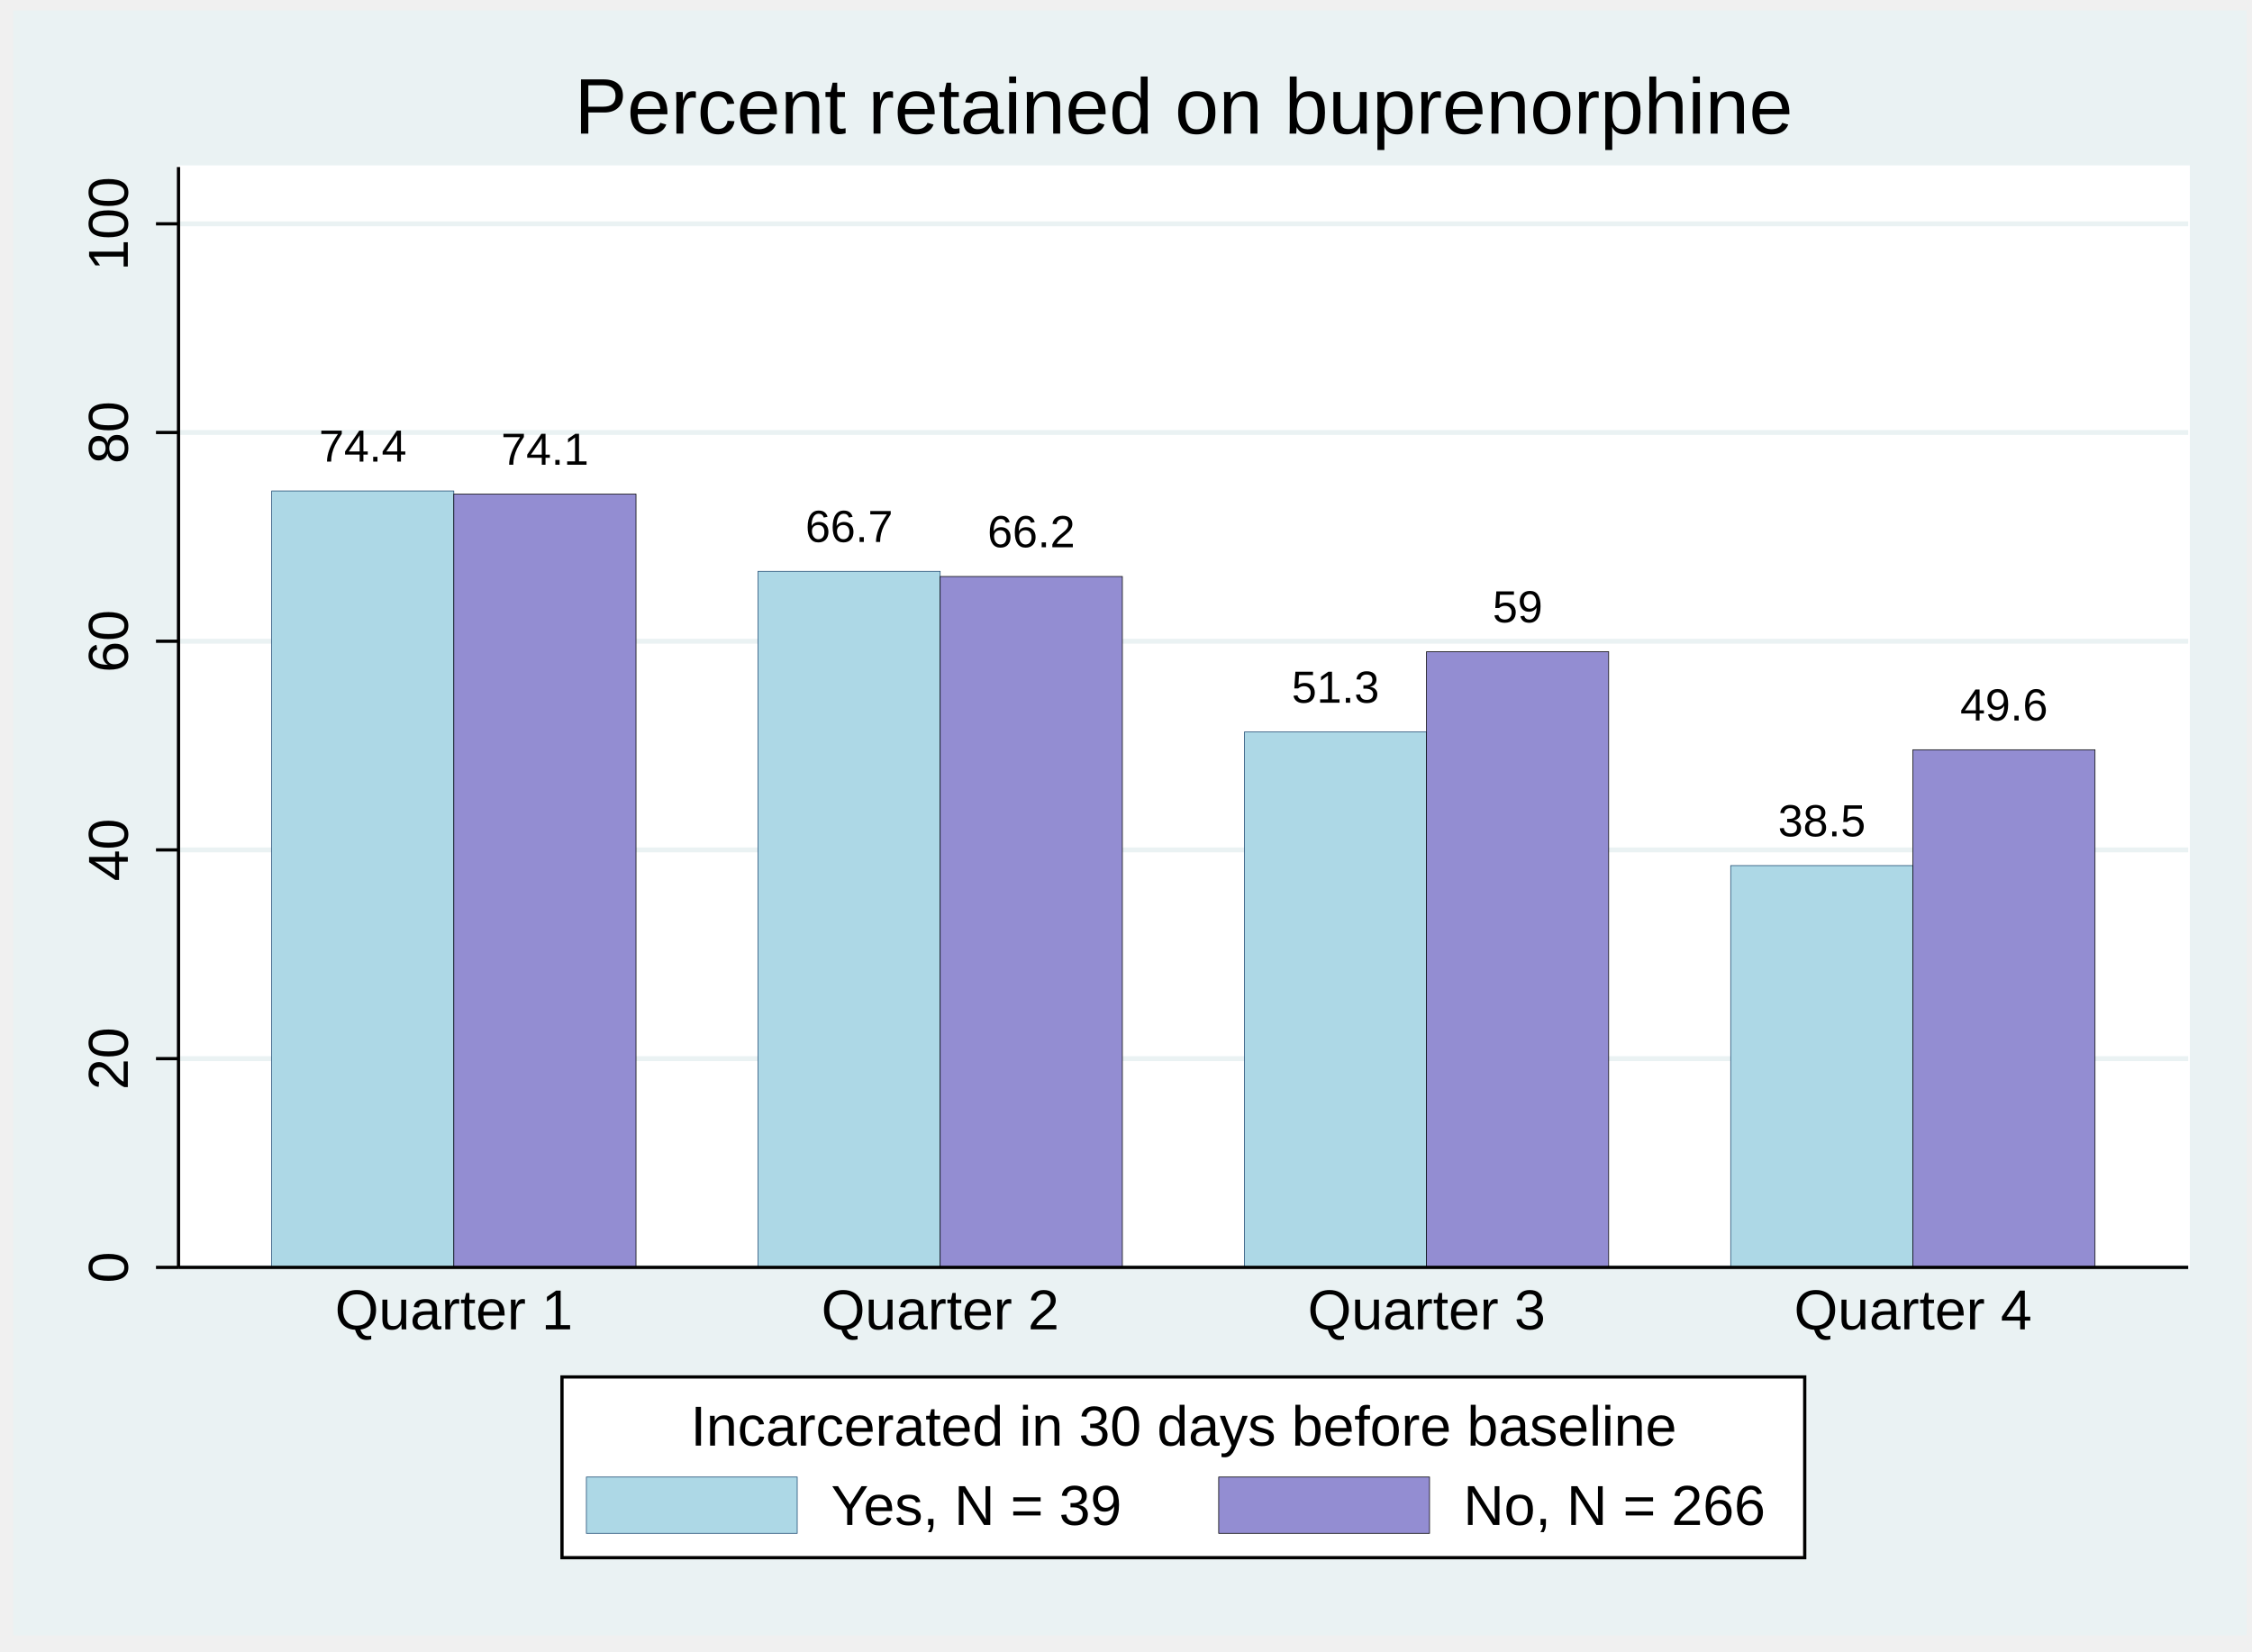
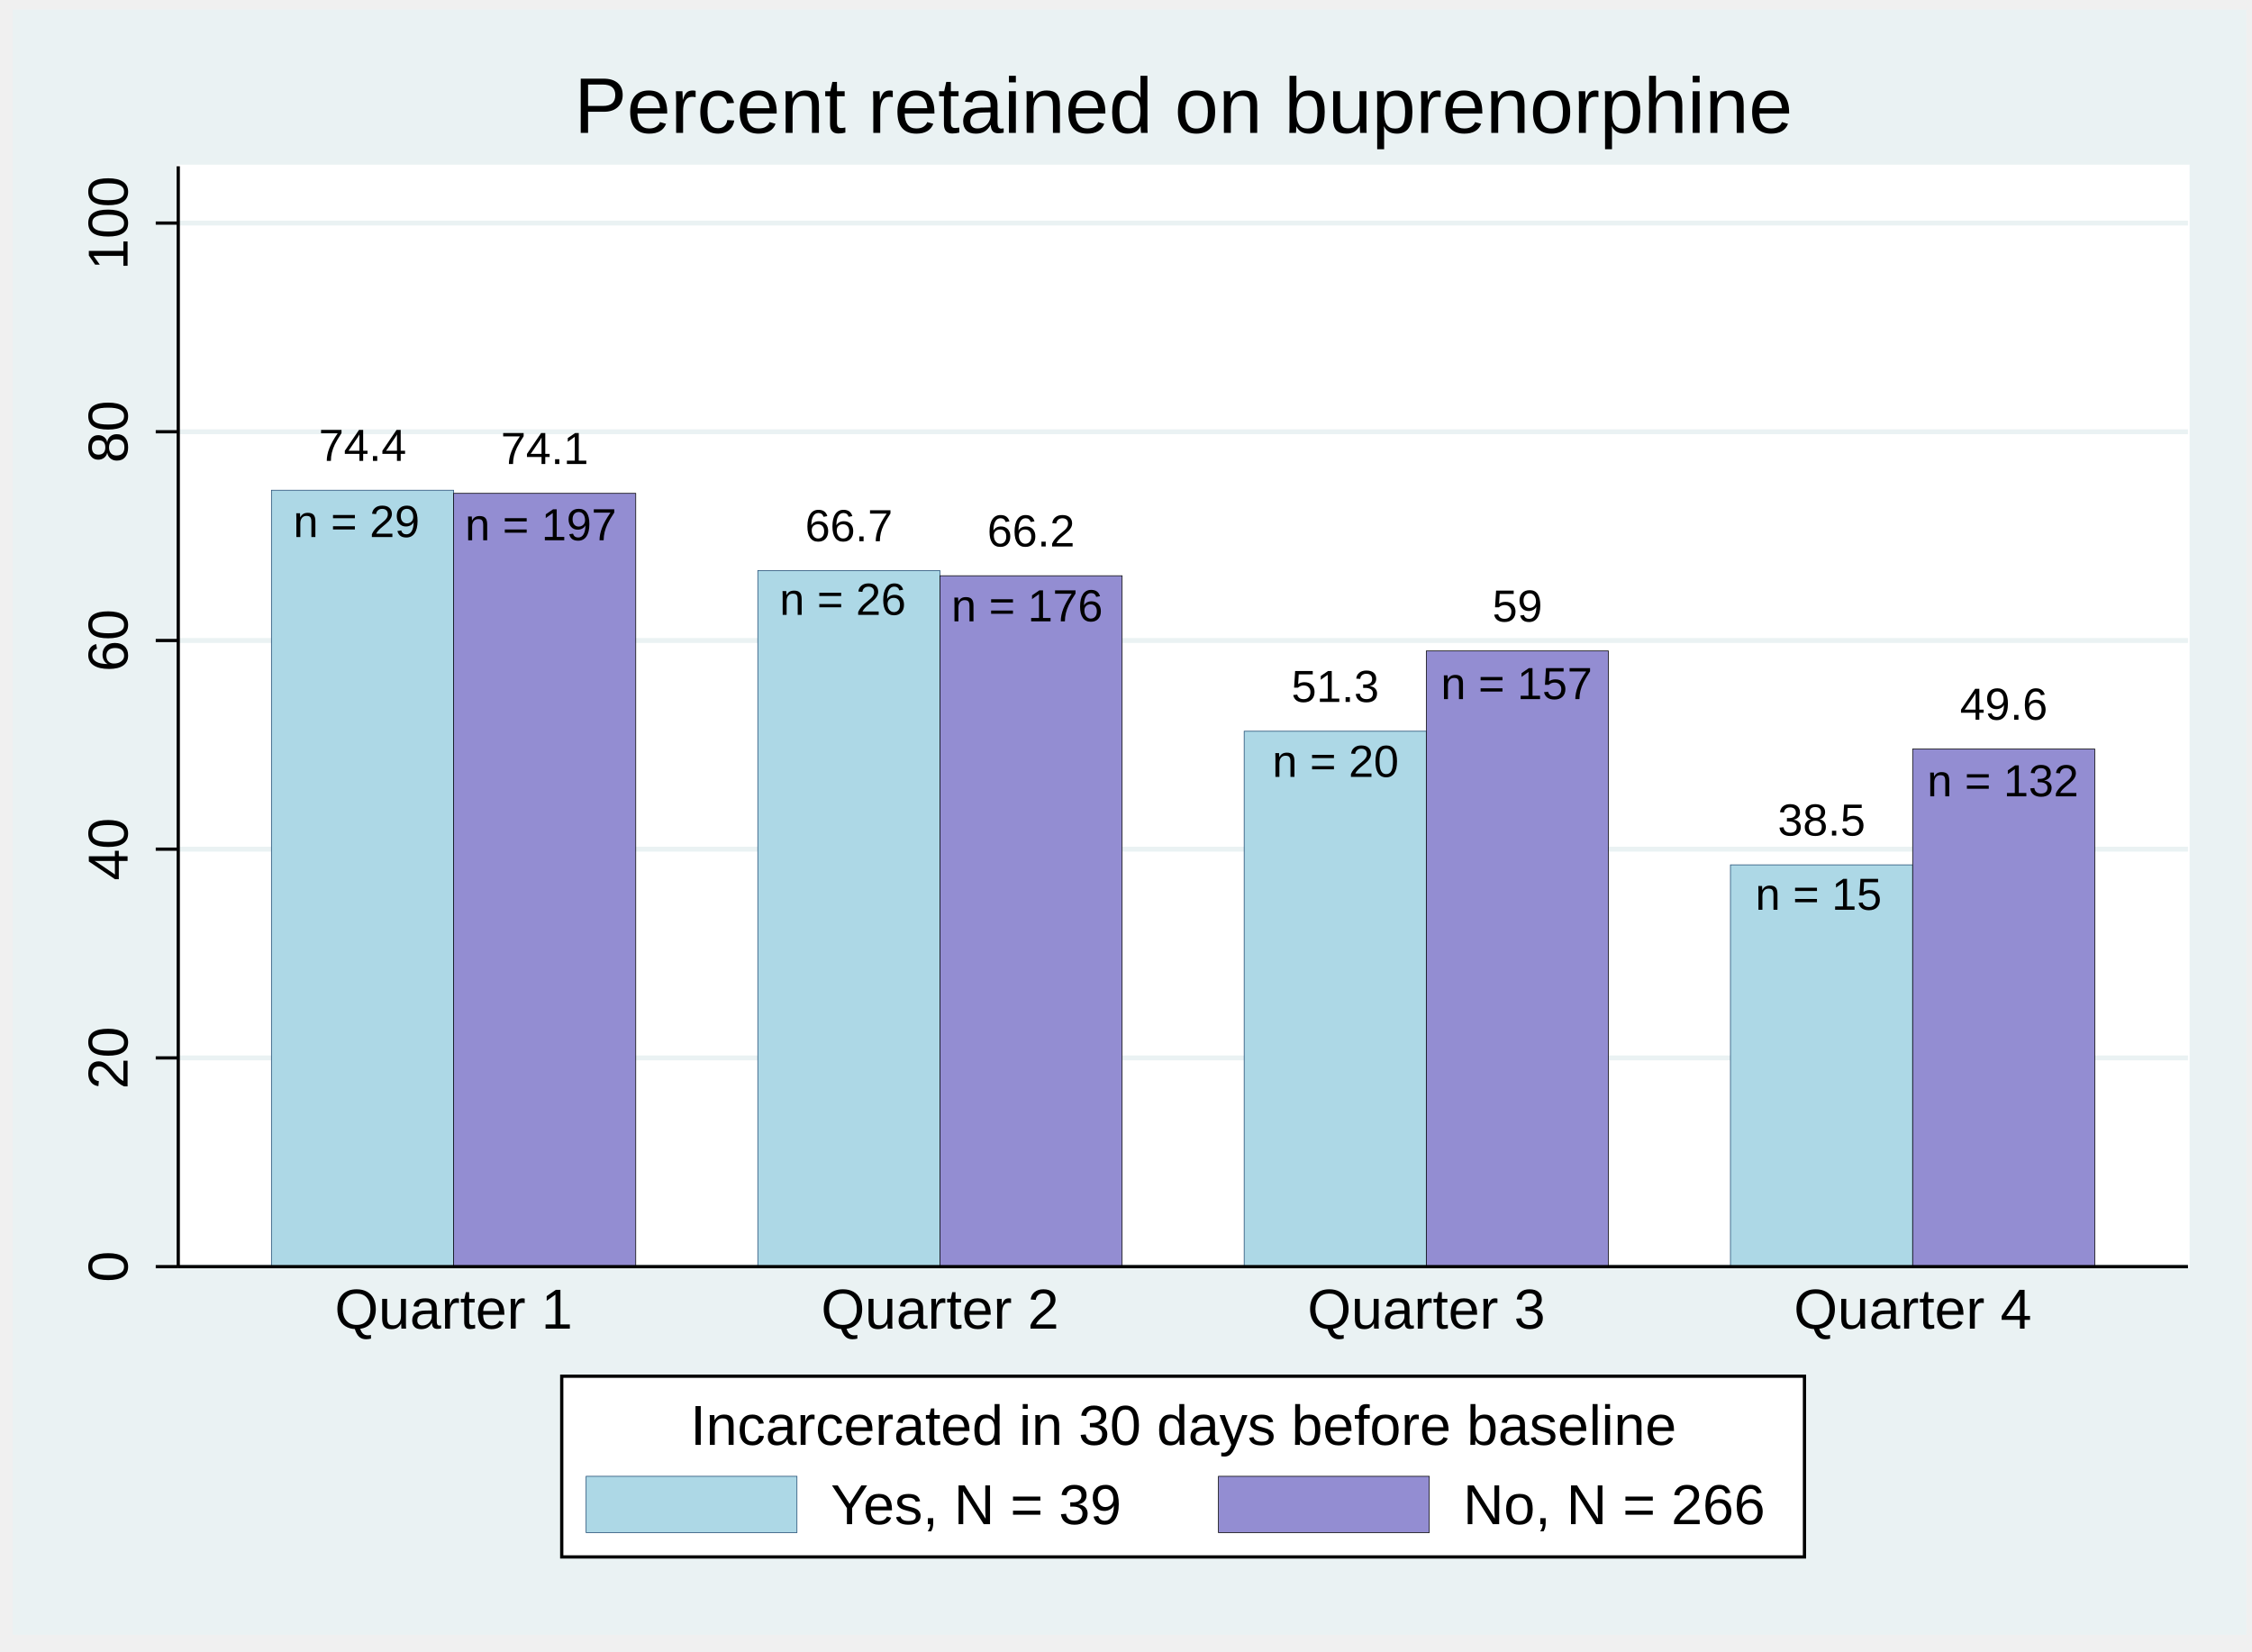
- <svg xmlns="http://www.w3.org/2000/svg" id="svg3336" version="1.1" xml:space="preserve" width="750" height="550" viewBox="0 0 750 550">
-   <defs id="defs3340" />
-   <g id="g3344" transform="matrix(0.015475,0,0,-0.015475,0,550)">
-     <path d="m 316.42,376.168 47998.501,0 0,34908 -47998.501,0 0,-34908 z" style="fill:#eaf2f3;fill-opacity:1;fill-rule:nonzero;stroke:#eaf2f3;stroke-width:69.816;stroke-linecap:butt;stroke-linejoin:miter;stroke-miterlimit:10;stroke-dasharray:none;stroke-opacity:1" id="path3346" />
-     <path d="m 3841.42,8264.668 43251.001,0 0,23682 -43251.001,0 0,-23682 z" style="fill:#ffffff;fill-opacity:1;fill-rule:nonzero;stroke:#ffffff;stroke-width:69.816;stroke-linecap:butt;stroke-linejoin:miter;stroke-miterlimit:10;stroke-dasharray:none;stroke-opacity:1" id="path3348" />
-     <path d="m 3841.42,8264.668 43251.001,0" style="fill:none;stroke:#eaf2f3;stroke-width:104.724;stroke-linecap:butt;stroke-linejoin:miter;stroke-miterlimit:10;stroke-dasharray:none;stroke-opacity:1" id="path3350" />
-     <path d="m 3841.42,12757.168 43251.001,0" style="fill:none;stroke:#eaf2f3;stroke-width:104.724;stroke-linecap:butt;stroke-linejoin:miter;stroke-miterlimit:10;stroke-dasharray:none;stroke-opacity:1" id="path3352" />
-     <path d="m 3841.42,17249.668 43251.001,0" style="fill:none;stroke:#eaf2f3;stroke-width:104.724;stroke-linecap:butt;stroke-linejoin:miter;stroke-miterlimit:10;stroke-dasharray:none;stroke-opacity:1" id="path3354" />
-     <path d="m 3841.42,21740.668 43251.001,0" style="fill:none;stroke:#eaf2f3;stroke-width:104.724;stroke-linecap:butt;stroke-linejoin:miter;stroke-miterlimit:10;stroke-dasharray:none;stroke-opacity:1" id="path3356" />
-     <path d="m 3841.42,26233.168 43251.001,0" style="fill:none;stroke:#eaf2f3;stroke-width:104.724;stroke-linecap:butt;stroke-linejoin:miter;stroke-miterlimit:10;stroke-dasharray:none;stroke-opacity:1" id="path3358" />
-     <path d="m 3841.42,30724.168 43251.001,0" style="fill:none;stroke:#eaf2f3;stroke-width:104.724;stroke-linecap:butt;stroke-linejoin:miter;stroke-miterlimit:10;stroke-dasharray:none;stroke-opacity:1" id="path3360" />
-     <path d="m 5846.92,8264.668 3919.5,0 0,16710 -3919.5,0 0,-16710 z" style="fill:#add8e6;fill-opacity:1;fill-rule:nonzero;stroke:#1a476f;stroke-width:14.545;stroke-linecap:butt;stroke-linejoin:miter;stroke-miterlimit:10;stroke-dasharray:none;stroke-opacity:1" id="path3362" />
-     <path d="m 9766.42,8264.668 3921.001,0 0,16642.5 -3921.001,0 0,-16642.5 z" style="fill:#938dd2;fill-opacity:1;fill-rule:nonzero;stroke:#000000;stroke-width:14.545;stroke-linecap:butt;stroke-linejoin:miter;stroke-miterlimit:10;stroke-dasharray:none;stroke-opacity:1" id="path3364" />
-     <path d="m 16313.921,8264.668 3919.5,0 0,14980.5 -3919.5,0 0,-14980.5 z" style="fill:#add8e6;fill-opacity:1;fill-rule:nonzero;stroke:#1a476f;stroke-width:14.545;stroke-linecap:butt;stroke-linejoin:miter;stroke-miterlimit:10;stroke-dasharray:none;stroke-opacity:1" id="path3366" />
-     <path d="m 20233.421,8264.668 3921,0 0,14869.5 -3921,0 0,-14869.5 z" style="fill:#938dd2;fill-opacity:1;fill-rule:nonzero;stroke:#000000;stroke-width:14.545;stroke-linecap:butt;stroke-linejoin:miter;stroke-miterlimit:10;stroke-dasharray:none;stroke-opacity:1" id="path3368" />
-     <path d="m 26780.921,8264.668 3919.5,0 0,11523 -3919.5,0 0,-11523 z" style="fill:#add8e6;fill-opacity:1;fill-rule:nonzero;stroke:#1a476f;stroke-width:14.545;stroke-linecap:butt;stroke-linejoin:miter;stroke-miterlimit:10;stroke-dasharray:none;stroke-opacity:1" id="path3370" />
-     <path d="m 30700.421,8264.668 3919.5,0 0,13251 -3919.5,0 0,-13251 z" style="fill:#938dd2;fill-opacity:1;fill-rule:nonzero;stroke:#000000;stroke-width:14.545;stroke-linecap:butt;stroke-linejoin:miter;stroke-miterlimit:10;stroke-dasharray:none;stroke-opacity:1" id="path3372" />
-     <path d="m 37246.421,8264.668 3921,0 0,8647.5 -3921,0 0,-8647.5 z" style="fill:#add8e6;fill-opacity:1;fill-rule:nonzero;stroke:#1a476f;stroke-width:14.545;stroke-linecap:butt;stroke-linejoin:miter;stroke-miterlimit:10;stroke-dasharray:none;stroke-opacity:1" id="path3374" />
-     <path d="m 41167.421,8264.668 3919.5,0 0,11140.5 -3919.5,0 0,-11140.5 z" style="fill:#938dd2;fill-opacity:1;fill-rule:nonzero;stroke:#000000;stroke-width:14.545;stroke-linecap:butt;stroke-linejoin:miter;stroke-miterlimit:10;stroke-dasharray:none;stroke-opacity:1" id="path3376" />
-     <g id="g3378" />
-     <g id="g3380" transform="matrix(1.5,0,0,1.5,316.4204,376.1679)">
-       <text transform="matrix(1,0,0,-1,4365.765,16820)" style="font-variant:normal;font-weight:normal;font-size:646px;font-family:Arial;-inkscape-font-specification:ArialMT;writing-mode:lr-tb;fill:#000000;fill-opacity:1;fill-rule:nonzero;stroke:none" id="text3382">
-         <tspan x="0 359.176 718.352 897.294" y="0" id="tspan3384">74.4</tspan>
-       </text>
-     </g>
-     <g id="g3386" />
-     <g id="g3388" transform="matrix(1.5,0,0,1.5,316.4204,376.1679)">
-       <text transform="matrix(1,0,0,-1,6978.765,16775)" style="font-variant:normal;font-weight:normal;font-size:646px;font-family:Arial;-inkscape-font-specification:ArialMT;writing-mode:lr-tb;fill:#000000;fill-opacity:1;fill-rule:nonzero;stroke:none" id="text3390">
-         <tspan x="0 359.176 718.352 897.294" y="0" id="tspan3392">74.1</tspan>
-       </text>
-     </g>
-     <g id="g3394" />
-     <g id="g3396" transform="matrix(1.5,0,0,1.5,316.4204,376.1679)">
-       <text transform="matrix(1,0,0,-1,11343.765,15667)" style="font-variant:normal;font-weight:normal;font-size:646px;font-family:Arial;-inkscape-font-specification:ArialMT;writing-mode:lr-tb;fill:#000000;fill-opacity:1;fill-rule:nonzero;stroke:none" id="text3398">
-         <tspan x="0 359.176 718.352 897.294" y="0" id="tspan3400">66.7</tspan>
-       </text>
-     </g>
-     <g id="g3402" />
-     <g id="g3404" transform="matrix(1.5,0,0,1.5,316.4204,376.1679)">
-       <text transform="matrix(1,0,0,-1,13956.765,15592)" style="font-variant:normal;font-weight:normal;font-size:646px;font-family:Arial;-inkscape-font-specification:ArialMT;writing-mode:lr-tb;fill:#000000;fill-opacity:1;fill-rule:nonzero;stroke:none" id="text3406">
-         <tspan x="0 359.176 718.352 897.294" y="0" id="tspan3408">66.2</tspan>
-       </text>
-     </g>
-     <g id="g3410" />
-     <g id="g3412" transform="matrix(1.5,0,0,1.5,316.4204,376.1679)">
-       <text transform="matrix(1,0,0,-1,18320.766,13361)" style="font-variant:normal;font-weight:normal;font-size:646px;font-family:Arial;-inkscape-font-specification:ArialMT;writing-mode:lr-tb;fill:#000000;fill-opacity:1;fill-rule:nonzero;stroke:none" id="text3414">
-         <tspan x="0 359.176 718.352 897.294" y="0" id="tspan3416">51.3</tspan>
-       </text>
-     </g>
-     <g id="g3418" />
-     <g id="g3420" transform="matrix(1.5,0,0,1.5,316.4204,376.1679)">
-       <text transform="matrix(1,0,0,-1,21203.824,14514)" style="font-variant:normal;font-weight:normal;font-size:646px;font-family:Arial;-inkscape-font-specification:ArialMT;writing-mode:lr-tb;fill:#000000;fill-opacity:1;fill-rule:nonzero;stroke:none" id="text3422">
-         <tspan x="0 359.176" y="0" id="tspan3424">59</tspan>
-       </text>
-     </g>
-     <g id="g3426" />
-     <g id="g3428" transform="matrix(1.5,0,0,1.5,316.4204,376.1679)">
-       <text transform="matrix(1,0,0,-1,25298.766,11444)" style="font-variant:normal;font-weight:normal;font-size:646px;font-family:Arial;-inkscape-font-specification:ArialMT;writing-mode:lr-tb;fill:#000000;fill-opacity:1;fill-rule:nonzero;stroke:none" id="text3430">
-         <tspan x="0 359.176 718.352 897.294" y="0" id="tspan3432">38.5</tspan>
-       </text>
-     </g>
-     <g id="g3434" />
-     <g id="g3436" transform="matrix(1.5,0,0,1.5,316.4204,376.1679)">
-       <text transform="matrix(1,0,0,-1,27912.766,13106)" style="font-variant:normal;font-weight:normal;font-size:646px;font-family:Arial;-inkscape-font-specification:ArialMT;writing-mode:lr-tb;fill:#000000;fill-opacity:1;fill-rule:nonzero;stroke:none" id="text3438">
-         <tspan x="0 359.176 718.352 897.294" y="0" id="tspan3440">49.6</tspan>
-       </text>
-     </g>
-     <path d="m 3841.42,8264.668 0,23682" style="fill:none;stroke:#000000;stroke-width:69.816;stroke-linecap:butt;stroke-linejoin:miter;stroke-miterlimit:10;stroke-dasharray:none;stroke-opacity:1" id="path3442" />
-     <path d="m 3841.42,8264.668 -484.5,0" style="fill:none;stroke:#000000;stroke-width:69.816;stroke-linecap:butt;stroke-linejoin:miter;stroke-miterlimit:10;stroke-dasharray:none;stroke-opacity:1" id="path3444" />
-     <g id="g3446" />
-     <g id="g3448" transform="matrix(1.5,0,0,1.5,316.4204,376.1679)">
-       <text transform="matrix(0,1,1,0,1623,5034.376)" style="font-variant:normal;font-weight:normal;font-size:808px;font-family:Arial;-inkscape-font-specification:ArialMT;writing-mode:lr-tb;fill:#000000;fill-opacity:1;fill-rule:nonzero;stroke:none" id="text3450">
-         <tspan x="0" y="0" id="tspan3452">0</tspan>
-       </text>
-     </g>
-     <path d="m 3841.42,12757.168 -484.5,0" style="fill:none;stroke:#000000;stroke-width:69.816;stroke-linecap:butt;stroke-linejoin:miter;stroke-miterlimit:10;stroke-dasharray:none;stroke-opacity:1" id="path3454" />
-     <g id="g3456" />
-     <g id="g3458" transform="matrix(1.5,0,0,1.5,316.4204,376.1679)">
-       <text transform="matrix(0,1,1,0,1623,7804.752)" style="font-variant:normal;font-weight:normal;font-size:808px;font-family:Arial;-inkscape-font-specification:ArialMT;writing-mode:lr-tb;fill:#000000;fill-opacity:1;fill-rule:nonzero;stroke:none" id="text3460">
-         <tspan x="0 449.248" y="0" id="tspan3462">20</tspan>
-       </text>
-     </g>
-     <path d="m 3841.42,17249.668 -484.5,0" style="fill:none;stroke:#000000;stroke-width:69.816;stroke-linecap:butt;stroke-linejoin:miter;stroke-miterlimit:10;stroke-dasharray:none;stroke-opacity:1" id="path3464" />
-     <g id="g3466" />
-     <g id="g3468" transform="matrix(1.5,0,0,1.5,316.4204,376.1679)">
-       <text transform="matrix(0,1,1,0,1623,10799.752)" style="font-variant:normal;font-weight:normal;font-size:808px;font-family:Arial;-inkscape-font-specification:ArialMT;writing-mode:lr-tb;fill:#000000;fill-opacity:1;fill-rule:nonzero;stroke:none" id="text3470">
-         <tspan x="0 449.248" y="0" id="tspan3472">40</tspan>
-       </text>
-     </g>
-     <path d="m 3841.42,21740.668 -484.5,0" style="fill:none;stroke:#000000;stroke-width:69.816;stroke-linecap:butt;stroke-linejoin:miter;stroke-miterlimit:10;stroke-dasharray:none;stroke-opacity:1" id="path3474" />
-     <g id="g3476" />
-     <g id="g3478" transform="matrix(1.5,0,0,1.5,316.4204,376.1679)">
-       <text transform="matrix(0,1,1,0,1623,13793.752)" style="font-variant:normal;font-weight:normal;font-size:808px;font-family:Arial;-inkscape-font-specification:ArialMT;writing-mode:lr-tb;fill:#000000;fill-opacity:1;fill-rule:nonzero;stroke:none" id="text3480">
-         <tspan x="0 449.248" y="0" id="tspan3482">60</tspan>
-       </text>
-     </g>
-     <path d="m 3841.42,26233.168 -484.5,0" style="fill:none;stroke:#000000;stroke-width:69.816;stroke-linecap:butt;stroke-linejoin:miter;stroke-miterlimit:10;stroke-dasharray:none;stroke-opacity:1" id="path3484" />
-     <g id="g3486" />
-     <g id="g3488" transform="matrix(1.5,0,0,1.5,316.4204,376.1679)">
-       <text transform="matrix(0,1,1,0,1623,16788.752)" style="font-variant:normal;font-weight:normal;font-size:808px;font-family:Arial;-inkscape-font-specification:ArialMT;writing-mode:lr-tb;fill:#000000;fill-opacity:1;fill-rule:nonzero;stroke:none" id="text3490">
-         <tspan x="0 449.248" y="0" id="tspan3492">80</tspan>
-       </text>
-     </g>
-     <path d="m 3841.42,30724.168 -484.5,0" style="fill:none;stroke:#000000;stroke-width:69.816;stroke-linecap:butt;stroke-linejoin:miter;stroke-miterlimit:10;stroke-dasharray:none;stroke-opacity:1" id="path3494" />
-     <g id="g3496" />
-     <g id="g3498" transform="matrix(1.5,0,0,1.5,316.4204,376.1679)">
-       <text transform="matrix(0,1,1,0,1623,19558.129)" style="font-variant:normal;font-weight:normal;font-size:808px;font-family:Arial;-inkscape-font-specification:ArialMT;writing-mode:lr-tb;fill:#000000;fill-opacity:1;fill-rule:nonzero;stroke:none" id="text3500">
-         <tspan x="0 449.248 898.496" y="0" id="tspan3502">100</tspan>
-       </text>
-     </g>
-     <path d="m 3841.42,8264.668 43251.001,0" style="fill:none;stroke:#000000;stroke-width:69.816;stroke-linecap:butt;stroke-linejoin:miter;stroke-miterlimit:10;stroke-dasharray:none;stroke-opacity:1" id="path3504" />
-     <g id="g3506" />
-     <g id="g3508" transform="matrix(1.5,0,0,1.5,316.4204,376.1679)">
-       <text transform="matrix(1,0,0,-1,4594.716,4370)" style="font-variant:normal;font-weight:normal;font-size:808px;font-family:Arial;-inkscape-font-specification:ArialMT;writing-mode:lr-tb;fill:#000000;fill-opacity:1;fill-rule:nonzero;stroke:none" id="text3510">
-         <tspan x="0 627.816 1077.064 1526.312 1795.376 2019.192 2468.44 2737.504 2961.32" y="0" id="tspan3512">Quarter 1</tspan>
-       </text>
-     </g>
-     <g id="g3514" />
-     <g id="g3516" transform="matrix(1.5,0,0,1.5,316.4204,376.1679)">
-       <text transform="matrix(1,0,0,-1,11572.716,4370)" style="font-variant:normal;font-weight:normal;font-size:808px;font-family:Arial;-inkscape-font-specification:ArialMT;writing-mode:lr-tb;fill:#000000;fill-opacity:1;fill-rule:nonzero;stroke:none" id="text3518">
-         <tspan x="0 627.816 1077.064 1526.312 1795.376 2019.192 2468.44 2737.504 2961.32" y="0" id="tspan3520">Quarter 2</tspan>
-       </text>
-     </g>
-     <g id="g3522" />
-     <g id="g3524" transform="matrix(1.5,0,0,1.5,316.4204,376.1679)">
-       <text transform="matrix(1,0,0,-1,18550.717,4370)" style="font-variant:normal;font-weight:normal;font-size:808px;font-family:Arial;-inkscape-font-specification:ArialMT;writing-mode:lr-tb;fill:#000000;fill-opacity:1;fill-rule:nonzero;stroke:none" id="text3526">
-         <tspan x="0 627.816 1077.064 1526.312 1795.376 2019.192 2468.44 2737.504 2961.32" y="0" id="tspan3528">Quarter 3</tspan>
-       </text>
-     </g>
-     <g id="g3530" />
-     <g id="g3532" transform="matrix(1.5,0,0,1.5,316.4204,376.1679)">
-       <text transform="matrix(1,0,0,-1,25528.717,4370)" style="font-variant:normal;font-weight:normal;font-size:808px;font-family:Arial;-inkscape-font-specification:ArialMT;writing-mode:lr-tb;fill:#000000;fill-opacity:1;fill-rule:nonzero;stroke:none" id="text3534">
-         <tspan x="0 627.816 1077.064 1526.312 1795.376 2019.192 2468.44 2737.504 2961.32" y="0" id="tspan3536">Quarter 4</tspan>
-       </text>
-     </g>
-     <g id="g3538" />
-     <g id="g3540" transform="matrix(1.5,0,0,1.5,316.4204,376.1679)">
-       <text transform="matrix(1,0,0,-1,8031.722,21526)" style="font-variant:normal;font-weight:normal;font-size:1131px;font-family:Arial;-inkscape-font-specification:ArialMT;writing-mode:lr-tb;fill:#000000;fill-opacity:1;fill-rule:nonzero;stroke:none" id="text3542">
-         <tspan x="0 753.246 1382.082 1758.705 2324.205 2953.041 3581.877 3895.164 4208.451 4585.074 5213.91 5527.197 6156.033 6407.115 7035.951 7664.787 8293.623 8606.91 9235.746 9864.582 10177.869 10806.705 11435.541 12064.377 12441 13069.836 13698.672 14327.508 14704.131 15332.967 15961.803 16212.885 16841.721" y="0" id="tspan3544">Percent retained on buprenorphine</tspan>
-       </text>
-     </g>
-     <path d="m 12094.421,2017.168 26745,0 0,3889.5 -26745,0 0,-3889.5 z" style="fill:#ffffff;fill-opacity:1;fill-rule:nonzero;stroke:#000000;stroke-width:69.816;stroke-linecap:butt;stroke-linejoin:miter;stroke-miterlimit:10;stroke-dasharray:none;stroke-opacity:1" id="path3546" />
-     <path d="m 12619.421,2540.668 4537.5,0 0,1212 -4537.5,0 0,-1212 z" style="fill:#add8e6;fill-opacity:1;fill-rule:nonzero;stroke:#1a476f;stroke-width:14.545;stroke-linecap:butt;stroke-linejoin:miter;stroke-miterlimit:10;stroke-dasharray:none;stroke-opacity:1" id="path3548" />
-     <path d="m 26227.421,2540.668 4537.5,0 0,1212 -4537.5,0 0,-1212 z" style="fill:#938dd2;fill-opacity:1;fill-rule:nonzero;stroke:#000000;stroke-width:14.545;stroke-linecap:butt;stroke-linejoin:miter;stroke-miterlimit:10;stroke-dasharray:none;stroke-opacity:1" id="path3550" />
-     <g id="g3552" transform="matrix(1.5,0,0,1.5,316.4204,376.1679)">
-       <text transform="matrix(1,0,0,-1,11712,1564)" style="font-variant:normal;font-weight:normal;font-size:808px;font-family:Arial;-inkscape-font-specification:ArialMT;writing-mode:lr-tb;fill:#000000;fill-opacity:1;fill-rule:nonzero;stroke:none" id="text3554">
-         <tspan x="0 538.128 987.376 1391.376 1615.192 1839.008 2422.384 2646.2 3117.264 3341.08 3790.328" y="0" id="tspan3556">Yes, N = 39</tspan>
-       </text>
-     </g>
-     <g id="g3558" transform="matrix(1.5,0,0,1.5,316.4204,376.1679)">
-       <text transform="matrix(1,0,0,-1,20784,1564)" style="font-variant:normal;font-weight:normal;font-size:808px;font-family:Arial;-inkscape-font-specification:ArialMT;writing-mode:lr-tb;fill:#000000;fill-opacity:1;fill-rule:nonzero;stroke:none" id="text3560">
-         <tspan x="0 583.376 1032.624 1256.44 1480.256 2063.632 2287.448 2758.512 2982.328 3431.576 3880.824" y="0" id="tspan3562">No, N = 266</tspan>
-       </text>
-     </g>
-     <g id="g3564" />
-     <g id="g3566" transform="matrix(1.5,0,0,1.5,316.4204,376.1679)">
-       <text transform="matrix(1,0,0,-1,9696.596,2702)" style="font-variant:normal;font-weight:normal;font-size:808px;font-family:Arial;-inkscape-font-specification:ArialMT;writing-mode:lr-tb;fill:#000000;fill-opacity:1;fill-rule:nonzero;stroke:none" id="text3568">
-         <tspan x="0 223.816 673.064 1077.064 1526.312 1795.376 2199.376 2648.624 2917.688 3366.936 3590.752 4040 4489.248 4713.064 4892.44 5341.688 5565.504 6014.752 6464 6687.816 7137.064 7586.312 7990.312 8394.311 8618.128 9067.376 9516.624 9740.44 10189.688 10458.752 10908 11131.816 11581.064 12030.312 12434.312 12883.56 13062.936 13242.312 13691.56" y="0" id="tspan3570">Incarcerated in 30 days before baseline</tspan>
+ <svg xmlns="http://www.w3.org/2000/svg" id="svg4104" version="1.1" xml:space="preserve" width="750" height="550" viewBox="0 0 750 550">
+   <defs id="defs4108" />
+   <g id="g4112" transform="matrix(0.015475,0,0,-0.015475,0,550)">
+     <path d="m 311.085,392.126 47998.5,0 0,34908 -47998.5,0 0,-34908 z" style="fill:#eaf2f3;fill-opacity:1;fill-rule:nonzero;stroke:#eaf2f3;stroke-width:69.816;stroke-linecap:butt;stroke-linejoin:miter;stroke-miterlimit:10;stroke-dasharray:none;stroke-opacity:1" id="path4114" />
+     <path d="m 3836.085,8280.626 43251,0 0,23682 -43251,0 0,-23682 z" style="fill:#ffffff;fill-opacity:1;fill-rule:nonzero;stroke:#ffffff;stroke-width:69.816;stroke-linecap:butt;stroke-linejoin:miter;stroke-miterlimit:10;stroke-dasharray:none;stroke-opacity:1" id="path4116" />
+     <path d="m 3836.085,8280.626 43251,0" style="fill:none;stroke:#eaf2f3;stroke-width:104.724;stroke-linecap:butt;stroke-linejoin:miter;stroke-miterlimit:10;stroke-dasharray:none;stroke-opacity:1" id="path4118" />
+     <path d="m 3836.085,12773.126 43251,0" style="fill:none;stroke:#eaf2f3;stroke-width:104.724;stroke-linecap:butt;stroke-linejoin:miter;stroke-miterlimit:10;stroke-dasharray:none;stroke-opacity:1" id="path4120" />
+     <path d="m 3836.085,17265.626 43251,0" style="fill:none;stroke:#eaf2f3;stroke-width:104.724;stroke-linecap:butt;stroke-linejoin:miter;stroke-miterlimit:10;stroke-dasharray:none;stroke-opacity:1" id="path4122" />
+     <path d="m 3836.085,21756.626 43251,0" style="fill:none;stroke:#eaf2f3;stroke-width:104.724;stroke-linecap:butt;stroke-linejoin:miter;stroke-miterlimit:10;stroke-dasharray:none;stroke-opacity:1" id="path4124" />
+     <path d="m 3836.085,26249.126 43251,0" style="fill:none;stroke:#eaf2f3;stroke-width:104.724;stroke-linecap:butt;stroke-linejoin:miter;stroke-miterlimit:10;stroke-dasharray:none;stroke-opacity:1" id="path4126" />
+     <path d="m 3836.085,30740.126 43251,0" style="fill:none;stroke:#eaf2f3;stroke-width:104.724;stroke-linecap:butt;stroke-linejoin:miter;stroke-miterlimit:10;stroke-dasharray:none;stroke-opacity:1" id="path4128" />
+     <path d="m 5841.585,8280.626 3919.5,0 0,16710 -3919.5,0 0,-16710 z" style="fill:#add8e6;fill-opacity:1;fill-rule:nonzero;stroke:#1a476f;stroke-width:14.545;stroke-linecap:butt;stroke-linejoin:miter;stroke-miterlimit:10;stroke-dasharray:none;stroke-opacity:1" id="path4130" />
+     <path d="m 9761.085,8280.626 3921,0 0,16642.5 -3921,0 0,-16642.5 z" style="fill:#938dd2;fill-opacity:1;fill-rule:nonzero;stroke:#000000;stroke-width:14.545;stroke-linecap:butt;stroke-linejoin:miter;stroke-miterlimit:10;stroke-dasharray:none;stroke-opacity:1" id="path4132" />
+     <path d="m 16308.585,8280.626 3919.5,0 0,14980.5 -3919.5,0 0,-14980.5 z" style="fill:#add8e6;fill-opacity:1;fill-rule:nonzero;stroke:#1a476f;stroke-width:14.545;stroke-linecap:butt;stroke-linejoin:miter;stroke-miterlimit:10;stroke-dasharray:none;stroke-opacity:1" id="path4134" />
+     <path d="m 20228.085,8280.626 3921,0 0,14869.5 -3921,0 0,-14869.5 z" style="fill:#938dd2;fill-opacity:1;fill-rule:nonzero;stroke:#000000;stroke-width:14.545;stroke-linecap:butt;stroke-linejoin:miter;stroke-miterlimit:10;stroke-dasharray:none;stroke-opacity:1" id="path4136" />
+     <path d="m 26775.585,8280.626 3919.5,0 0,11523 -3919.5,0 0,-11523 z" style="fill:#add8e6;fill-opacity:1;fill-rule:nonzero;stroke:#1a476f;stroke-width:14.545;stroke-linecap:butt;stroke-linejoin:miter;stroke-miterlimit:10;stroke-dasharray:none;stroke-opacity:1" id="path4138" />
+     <path d="m 30695.085,8280.626 3919.5,0 0,13251 -3919.5,0 0,-13251 z" style="fill:#938dd2;fill-opacity:1;fill-rule:nonzero;stroke:#000000;stroke-width:14.545;stroke-linecap:butt;stroke-linejoin:miter;stroke-miterlimit:10;stroke-dasharray:none;stroke-opacity:1" id="path4140" />
+     <path d="m 37241.085,8280.626 3921,0 0,8647.5 -3921,0 0,-8647.5 z" style="fill:#add8e6;fill-opacity:1;fill-rule:nonzero;stroke:#1a476f;stroke-width:14.545;stroke-linecap:butt;stroke-linejoin:miter;stroke-miterlimit:10;stroke-dasharray:none;stroke-opacity:1" id="path4142" />
+     <path d="m 41162.085,8280.626 3919.5,0 0,11140.5 -3919.5,0 0,-11140.5 z" style="fill:#938dd2;fill-opacity:1;fill-rule:nonzero;stroke:#000000;stroke-width:14.545;stroke-linecap:butt;stroke-linejoin:miter;stroke-miterlimit:10;stroke-dasharray:none;stroke-opacity:1" id="path4144" />
+     <g id="g4146" />
+     <g id="g4148" transform="matrix(1.5,0,0,1.5,311.0849,392.1257)">
+       <text transform="matrix(1,0,0,-1,4365.765,16820)" style="font-variant:normal;font-weight:normal;font-size:646px;font-family:Arial;-inkscape-font-specification:ArialMT;writing-mode:lr-tb;fill:#000000;fill-opacity:1;fill-rule:nonzero;stroke:none" id="text4150">
+         <tspan x="0 359.176 718.352 897.294" y="0" id="tspan4152">74.4</tspan>
+       </text>
+     </g>
+     <g id="g4154" />
+     <g id="g4156" transform="matrix(1.5,0,0,1.5,311.0849,392.1257)">
+       <text transform="matrix(1,0,0,-1,6978.765,16775)" style="font-variant:normal;font-weight:normal;font-size:646px;font-family:Arial;-inkscape-font-specification:ArialMT;writing-mode:lr-tb;fill:#000000;fill-opacity:1;fill-rule:nonzero;stroke:none" id="text4158">
+         <tspan x="0 359.176 718.352 897.294" y="0" id="tspan4160">74.1</tspan>
+       </text>
+     </g>
+     <g id="g4162" />
+     <g id="g4164" transform="matrix(1.5,0,0,1.5,311.0849,392.1257)">
+       <text transform="matrix(1,0,0,-1,11343.765,15667)" style="font-variant:normal;font-weight:normal;font-size:646px;font-family:Arial;-inkscape-font-specification:ArialMT;writing-mode:lr-tb;fill:#000000;fill-opacity:1;fill-rule:nonzero;stroke:none" id="text4166">
+         <tspan x="0 359.176 718.352 897.294" y="0" id="tspan4168">66.7</tspan>
+       </text>
+     </g>
+     <g id="g4170" />
+     <g id="g4172" transform="matrix(1.5,0,0,1.5,311.0849,392.1257)">
+       <text transform="matrix(1,0,0,-1,13956.765,15592)" style="font-variant:normal;font-weight:normal;font-size:646px;font-family:Arial;-inkscape-font-specification:ArialMT;writing-mode:lr-tb;fill:#000000;fill-opacity:1;fill-rule:nonzero;stroke:none" id="text4174">
+         <tspan x="0 359.176 718.352 897.294" y="0" id="tspan4176">66.2</tspan>
+       </text>
+     </g>
+     <g id="g4178" />
+     <g id="g4180" transform="matrix(1.5,0,0,1.5,311.0849,392.1257)">
+       <text transform="matrix(1,0,0,-1,18320.766,13361)" style="font-variant:normal;font-weight:normal;font-size:646px;font-family:Arial;-inkscape-font-specification:ArialMT;writing-mode:lr-tb;fill:#000000;fill-opacity:1;fill-rule:nonzero;stroke:none" id="text4182">
+         <tspan x="0 359.176 718.352 897.294" y="0" id="tspan4184">51.3</tspan>
+       </text>
+     </g>
+     <g id="g4186" />
+     <g id="g4188" transform="matrix(1.5,0,0,1.5,311.0849,392.1257)">
+       <text transform="matrix(1,0,0,-1,21203.824,14514)" style="font-variant:normal;font-weight:normal;font-size:646px;font-family:Arial;-inkscape-font-specification:ArialMT;writing-mode:lr-tb;fill:#000000;fill-opacity:1;fill-rule:nonzero;stroke:none" id="text4190">
+         <tspan x="0 359.176" y="0" id="tspan4192">59</tspan>
+       </text>
+     </g>
+     <g id="g4194" />
+     <g id="g4196" transform="matrix(1.5,0,0,1.5,311.0849,392.1257)">
+       <text transform="matrix(1,0,0,-1,25298.766,11444)" style="font-variant:normal;font-weight:normal;font-size:646px;font-family:Arial;-inkscape-font-specification:ArialMT;writing-mode:lr-tb;fill:#000000;fill-opacity:1;fill-rule:nonzero;stroke:none" id="text4198">
+         <tspan x="0 359.176 718.352 897.294" y="0" id="tspan4200">38.5</tspan>
+       </text>
+     </g>
+     <g id="g4202" />
+     <g id="g4204" transform="matrix(1.5,0,0,1.5,311.0849,392.1257)">
+       <text transform="matrix(1,0,0,-1,27912.766,13106)" style="font-variant:normal;font-weight:normal;font-size:646px;font-family:Arial;-inkscape-font-specification:ArialMT;writing-mode:lr-tb;fill:#000000;fill-opacity:1;fill-rule:nonzero;stroke:none" id="text4206">
+         <tspan x="0 359.176 718.352 897.294" y="0" id="tspan4208">49.6</tspan>
+       </text>
+     </g>
+     <g id="g4210" transform="matrix(1.5,0,0,1.5,311.0849,392.1257)">
+       <text transform="matrix(1,0,0,-1,6465,15681)" style="font-variant:normal;font-weight:normal;font-size:646px;font-family:Arial;-inkscape-font-specification:ArialMT;writing-mode:lr-tb;fill:#000000;fill-opacity:1;fill-rule:nonzero;stroke:none" id="text4212">
+         <tspan x="0 359.176 538.118 914.736 1093.678 1452.854 1812.03" y="0" id="tspan4214">n = 197</tspan>
+       </text>
+     </g>
+     <g id="g4216" transform="matrix(1.5,0,0,1.5,311.0849,392.1257)">
+       <text transform="matrix(1,0,0,-1,4000,15727)" style="font-variant:normal;font-weight:normal;font-size:646px;font-family:Arial;-inkscape-font-specification:ArialMT;writing-mode:lr-tb;fill:#000000;fill-opacity:1;fill-rule:nonzero;stroke:none" id="text4218">
+         <tspan x="0 359.176 538.118 914.736 1093.678 1452.854" y="0" id="tspan4220">n = 29</tspan>
+       </text>
+     </g>
+     <g id="g4222" transform="matrix(1.5,0,0,1.5,311.0849,392.1257)">
+       <text transform="matrix(1,0,0,-1,13442,14518)" style="font-variant:normal;font-weight:normal;font-size:646px;font-family:Arial;-inkscape-font-specification:ArialMT;writing-mode:lr-tb;fill:#000000;fill-opacity:1;fill-rule:nonzero;stroke:none" id="text4224">
+         <tspan x="0 359.176 538.118 914.736 1093.678 1452.854 1812.03" y="0" id="tspan4226">n = 176</tspan>
+       </text>
+     </g>
+     <g id="g4228" transform="matrix(1.5,0,0,1.5,311.0849,392.1257)">
+       <text transform="matrix(1,0,0,-1,10977,14611)" style="font-variant:normal;font-weight:normal;font-size:646px;font-family:Arial;-inkscape-font-specification:ArialMT;writing-mode:lr-tb;fill:#000000;fill-opacity:1;fill-rule:nonzero;stroke:none" id="text4230">
+         <tspan x="0 359.176 538.118 914.736 1093.678 1452.854" y="0" id="tspan4232">n = 26</tspan>
+       </text>
+     </g>
+     <g id="g4234" transform="matrix(1.5,0,0,1.5,311.0849,392.1257)">
+       <text transform="matrix(1,0,0,-1,20465,13402)" style="font-variant:normal;font-weight:normal;font-size:646px;font-family:Arial;-inkscape-font-specification:ArialMT;writing-mode:lr-tb;fill:#000000;fill-opacity:1;fill-rule:nonzero;stroke:none" id="text4236">
+         <tspan x="0 359.176 538.118 914.736 1093.678 1452.854 1812.03" y="0" id="tspan4238">n = 157</tspan>
+       </text>
+     </g>
+     <g id="g4240" transform="matrix(1.5,0,0,1.5,311.0849,392.1257)">
+       <text transform="matrix(1,0,0,-1,18047,12286)" style="font-variant:normal;font-weight:normal;font-size:646px;font-family:Arial;-inkscape-font-specification:ArialMT;writing-mode:lr-tb;fill:#000000;fill-opacity:1;fill-rule:nonzero;stroke:none" id="text4242">
+         <tspan x="0 359.176 538.118 914.736 1093.678 1452.854" y="0" id="tspan4244">n = 20</tspan>
+       </text>
+     </g>
+     <g id="g4246" transform="matrix(1.5,0,0,1.5,311.0849,392.1257)">
+       <text transform="matrix(1,0,0,-1,27442,12007)" style="font-variant:normal;font-weight:normal;font-size:646px;font-family:Arial;-inkscape-font-specification:ArialMT;writing-mode:lr-tb;fill:#000000;fill-opacity:1;fill-rule:nonzero;stroke:none" id="text4248">
+         <tspan x="0 359.176 538.118 914.736 1093.678 1452.854 1812.03" y="0" id="tspan4250">n = 132</tspan>
+       </text>
+     </g>
+     <g id="g4252" transform="matrix(1.5,0,0,1.5,311.0849,392.1257)">
+       <text transform="matrix(1,0,0,-1,24977,10379)" style="font-variant:normal;font-weight:normal;font-size:646px;font-family:Arial;-inkscape-font-specification:ArialMT;writing-mode:lr-tb;fill:#000000;fill-opacity:1;fill-rule:nonzero;stroke:none" id="text4254">
+         <tspan x="0 359.176 538.118 914.736 1093.678 1452.854" y="0" id="tspan4256">n = 15</tspan>
+       </text>
+     </g>
+     <path d="m 3836.085,8280.626 0,23682" style="fill:none;stroke:#000000;stroke-width:69.816;stroke-linecap:butt;stroke-linejoin:miter;stroke-miterlimit:10;stroke-dasharray:none;stroke-opacity:1" id="path4258" />
+     <path d="m 3836.085,8280.626 -484.5,0" style="fill:none;stroke:#000000;stroke-width:69.816;stroke-linecap:butt;stroke-linejoin:miter;stroke-miterlimit:10;stroke-dasharray:none;stroke-opacity:1" id="path4260" />
+     <g id="g4262" />
+     <g id="g4264" transform="matrix(1.5,0,0,1.5,311.0849,392.1257)">
+       <text transform="matrix(0,1,1,0,1623,5034.376)" style="font-variant:normal;font-weight:normal;font-size:808px;font-family:Arial;-inkscape-font-specification:ArialMT;writing-mode:lr-tb;fill:#000000;fill-opacity:1;fill-rule:nonzero;stroke:none" id="text4266">
+         <tspan x="0" y="0" id="tspan4268">0</tspan>
+       </text>
+     </g>
+     <path d="m 3836.085,12773.126 -484.5,0" style="fill:none;stroke:#000000;stroke-width:69.816;stroke-linecap:butt;stroke-linejoin:miter;stroke-miterlimit:10;stroke-dasharray:none;stroke-opacity:1" id="path4270" />
+     <g id="g4272" />
+     <g id="g4274" transform="matrix(1.5,0,0,1.5,311.0849,392.1257)">
+       <text transform="matrix(0,1,1,0,1623,7804.752)" style="font-variant:normal;font-weight:normal;font-size:808px;font-family:Arial;-inkscape-font-specification:ArialMT;writing-mode:lr-tb;fill:#000000;fill-opacity:1;fill-rule:nonzero;stroke:none" id="text4276">
+         <tspan x="0 449.248" y="0" id="tspan4278">20</tspan>
+       </text>
+     </g>
+     <path d="m 3836.085,17265.626 -484.5,0" style="fill:none;stroke:#000000;stroke-width:69.816;stroke-linecap:butt;stroke-linejoin:miter;stroke-miterlimit:10;stroke-dasharray:none;stroke-opacity:1" id="path4280" />
+     <g id="g4282" />
+     <g id="g4284" transform="matrix(1.5,0,0,1.5,311.0849,392.1257)">
+       <text transform="matrix(0,1,1,0,1623,10799.752)" style="font-variant:normal;font-weight:normal;font-size:808px;font-family:Arial;-inkscape-font-specification:ArialMT;writing-mode:lr-tb;fill:#000000;fill-opacity:1;fill-rule:nonzero;stroke:none" id="text4286">
+         <tspan x="0 449.248" y="0" id="tspan4288">40</tspan>
+       </text>
+     </g>
+     <path d="m 3836.085,21756.626 -484.5,0" style="fill:none;stroke:#000000;stroke-width:69.816;stroke-linecap:butt;stroke-linejoin:miter;stroke-miterlimit:10;stroke-dasharray:none;stroke-opacity:1" id="path4290" />
+     <g id="g4292" />
+     <g id="g4294" transform="matrix(1.5,0,0,1.5,311.0849,392.1257)">
+       <text transform="matrix(0,1,1,0,1623,13793.752)" style="font-variant:normal;font-weight:normal;font-size:808px;font-family:Arial;-inkscape-font-specification:ArialMT;writing-mode:lr-tb;fill:#000000;fill-opacity:1;fill-rule:nonzero;stroke:none" id="text4296">
+         <tspan x="0 449.248" y="0" id="tspan4298">60</tspan>
+       </text>
+     </g>
+     <path d="m 3836.085,26249.126 -484.5,0" style="fill:none;stroke:#000000;stroke-width:69.816;stroke-linecap:butt;stroke-linejoin:miter;stroke-miterlimit:10;stroke-dasharray:none;stroke-opacity:1" id="path4300" />
+     <g id="g4302" />
+     <g id="g4304" transform="matrix(1.5,0,0,1.5,311.0849,392.1257)">
+       <text transform="matrix(0,1,1,0,1623,16788.752)" style="font-variant:normal;font-weight:normal;font-size:808px;font-family:Arial;-inkscape-font-specification:ArialMT;writing-mode:lr-tb;fill:#000000;fill-opacity:1;fill-rule:nonzero;stroke:none" id="text4306">
+         <tspan x="0 449.248" y="0" id="tspan4308">80</tspan>
+       </text>
+     </g>
+     <path d="m 3836.085,30740.126 -484.5,0" style="fill:none;stroke:#000000;stroke-width:69.816;stroke-linecap:butt;stroke-linejoin:miter;stroke-miterlimit:10;stroke-dasharray:none;stroke-opacity:1" id="path4310" />
+     <g id="g4312" />
+     <g id="g4314" transform="matrix(1.5,0,0,1.5,311.0849,392.1257)">
+       <text transform="matrix(0,1,1,0,1623,19558.129)" style="font-variant:normal;font-weight:normal;font-size:808px;font-family:Arial;-inkscape-font-specification:ArialMT;writing-mode:lr-tb;fill:#000000;fill-opacity:1;fill-rule:nonzero;stroke:none" id="text4316">
+         <tspan x="0 449.248 898.496" y="0" id="tspan4318">100</tspan>
+       </text>
+     </g>
+     <path d="m 3836.085,8280.626 43251,0" style="fill:none;stroke:#000000;stroke-width:69.816;stroke-linecap:butt;stroke-linejoin:miter;stroke-miterlimit:10;stroke-dasharray:none;stroke-opacity:1" id="path4320" />
+     <g id="g4322" />
+     <g id="g4324" transform="matrix(1.5,0,0,1.5,311.0849,392.1257)">
+       <text transform="matrix(1,0,0,-1,4594.716,4370)" style="font-variant:normal;font-weight:normal;font-size:808px;font-family:Arial;-inkscape-font-specification:ArialMT;writing-mode:lr-tb;fill:#000000;fill-opacity:1;fill-rule:nonzero;stroke:none" id="text4326">
+         <tspan x="0 627.816 1077.064 1526.312 1795.376 2019.192 2468.44 2737.504 2961.32" y="0" id="tspan4328">Quarter 1</tspan>
+       </text>
+     </g>
+     <g id="g4330" />
+     <g id="g4332" transform="matrix(1.5,0,0,1.5,311.0849,392.1257)">
+       <text transform="matrix(1,0,0,-1,11572.716,4370)" style="font-variant:normal;font-weight:normal;font-size:808px;font-family:Arial;-inkscape-font-specification:ArialMT;writing-mode:lr-tb;fill:#000000;fill-opacity:1;fill-rule:nonzero;stroke:none" id="text4334">
+         <tspan x="0 627.816 1077.064 1526.312 1795.376 2019.192 2468.44 2737.504 2961.32" y="0" id="tspan4336">Quarter 2</tspan>
+       </text>
+     </g>
+     <g id="g4338" />
+     <g id="g4340" transform="matrix(1.5,0,0,1.5,311.0849,392.1257)">
+       <text transform="matrix(1,0,0,-1,18550.717,4370)" style="font-variant:normal;font-weight:normal;font-size:808px;font-family:Arial;-inkscape-font-specification:ArialMT;writing-mode:lr-tb;fill:#000000;fill-opacity:1;fill-rule:nonzero;stroke:none" id="text4342">
+         <tspan x="0 627.816 1077.064 1526.312 1795.376 2019.192 2468.44 2737.504 2961.32" y="0" id="tspan4344">Quarter 3</tspan>
+       </text>
+     </g>
+     <g id="g4346" />
+     <g id="g4348" transform="matrix(1.5,0,0,1.5,311.0849,392.1257)">
+       <text transform="matrix(1,0,0,-1,25528.717,4370)" style="font-variant:normal;font-weight:normal;font-size:808px;font-family:Arial;-inkscape-font-specification:ArialMT;writing-mode:lr-tb;fill:#000000;fill-opacity:1;fill-rule:nonzero;stroke:none" id="text4350">
+         <tspan x="0 627.816 1077.064 1526.312 1795.376 2019.192 2468.44 2737.504 2961.32" y="0" id="tspan4352">Quarter 4</tspan>
+       </text>
+     </g>
+     <g id="g4354" />
+     <g id="g4356" transform="matrix(1.5,0,0,1.5,311.0849,392.1257)">
+       <text transform="matrix(1,0,0,-1,8031.722,21526)" style="font-variant:normal;font-weight:normal;font-size:1131px;font-family:Arial;-inkscape-font-specification:ArialMT;writing-mode:lr-tb;fill:#000000;fill-opacity:1;fill-rule:nonzero;stroke:none" id="text4358">
+         <tspan x="0 753.246 1382.082 1758.705 2324.205 2953.041 3581.877 3895.164 4208.451 4585.074 5213.91 5527.197 6156.033 6407.115 7035.951 7664.787 8293.623 8606.91 9235.746 9864.582 10177.869 10806.705 11435.541 12064.377 12441 13069.836 13698.672 14327.508 14704.131 15332.967 15961.803 16212.885 16841.721" y="0" id="tspan4360">Percent retained on buprenorphine</tspan>
+       </text>
+     </g>
+     <path d="m 12089.085,2033.126 26745,0 0,3889.5 -26745,0 0,-3889.5 z" style="fill:#ffffff;fill-opacity:1;fill-rule:nonzero;stroke:#000000;stroke-width:69.816;stroke-linecap:butt;stroke-linejoin:miter;stroke-miterlimit:10;stroke-dasharray:none;stroke-opacity:1" id="path4362" />
+     <path d="m 12614.085,2556.626 4537.5,0 0,1212 -4537.5,0 0,-1212 z" style="fill:#add8e6;fill-opacity:1;fill-rule:nonzero;stroke:#1a476f;stroke-width:14.545;stroke-linecap:butt;stroke-linejoin:miter;stroke-miterlimit:10;stroke-dasharray:none;stroke-opacity:1" id="path4364" />
+     <path d="m 26222.085,2556.626 4537.5,0 0,1212 -4537.5,0 0,-1212 z" style="fill:#938dd2;fill-opacity:1;fill-rule:nonzero;stroke:#000000;stroke-width:14.545;stroke-linecap:butt;stroke-linejoin:miter;stroke-miterlimit:10;stroke-dasharray:none;stroke-opacity:1" id="path4366" />
+     <g id="g4368" transform="matrix(1.5,0,0,1.5,311.0849,392.1257)">
+       <text transform="matrix(1,0,0,-1,11712,1564)" style="font-variant:normal;font-weight:normal;font-size:808px;font-family:Arial;-inkscape-font-specification:ArialMT;writing-mode:lr-tb;fill:#000000;fill-opacity:1;fill-rule:nonzero;stroke:none" id="text4370">
+         <tspan x="0 538.128 987.376 1391.376 1615.192 1839.008 2422.384 2646.2 3117.264 3341.08 3790.328" y="0" id="tspan4372">Yes, N = 39</tspan>
+       </text>
+     </g>
+     <g id="g4374" transform="matrix(1.5,0,0,1.5,311.0849,392.1257)">
+       <text transform="matrix(1,0,0,-1,20784,1564)" style="font-variant:normal;font-weight:normal;font-size:808px;font-family:Arial;-inkscape-font-specification:ArialMT;writing-mode:lr-tb;fill:#000000;fill-opacity:1;fill-rule:nonzero;stroke:none" id="text4376">
+         <tspan x="0 583.376 1032.624 1256.44 1480.256 2063.632 2287.448 2758.512 2982.328 3431.576 3880.824" y="0" id="tspan4378">No, N = 266</tspan>
+       </text>
+     </g>
+     <g id="g4380" />
+     <g id="g4382" transform="matrix(1.5,0,0,1.5,311.0849,392.1257)">
+       <text transform="matrix(1,0,0,-1,9696.596,2702)" style="font-variant:normal;font-weight:normal;font-size:808px;font-family:Arial;-inkscape-font-specification:ArialMT;writing-mode:lr-tb;fill:#000000;fill-opacity:1;fill-rule:nonzero;stroke:none" id="text4384">
+         <tspan x="0 223.816 673.064 1077.064 1526.312 1795.376 2199.376 2648.624 2917.688 3366.936 3590.752 4040 4489.248 4713.064 4892.44 5341.688 5565.504 6014.752 6464 6687.816 7137.064 7586.312 7990.312 8394.311 8618.128 9067.376 9516.624 9740.44 10189.688 10458.752 10908 11131.816 11581.064 12030.312 12434.312 12883.56 13062.936 13242.312 13691.56" y="0" id="tspan4386">Incarcerated in 30 days before baseline</tspan>
      </text>
    </g>
  </g>
</svg>
